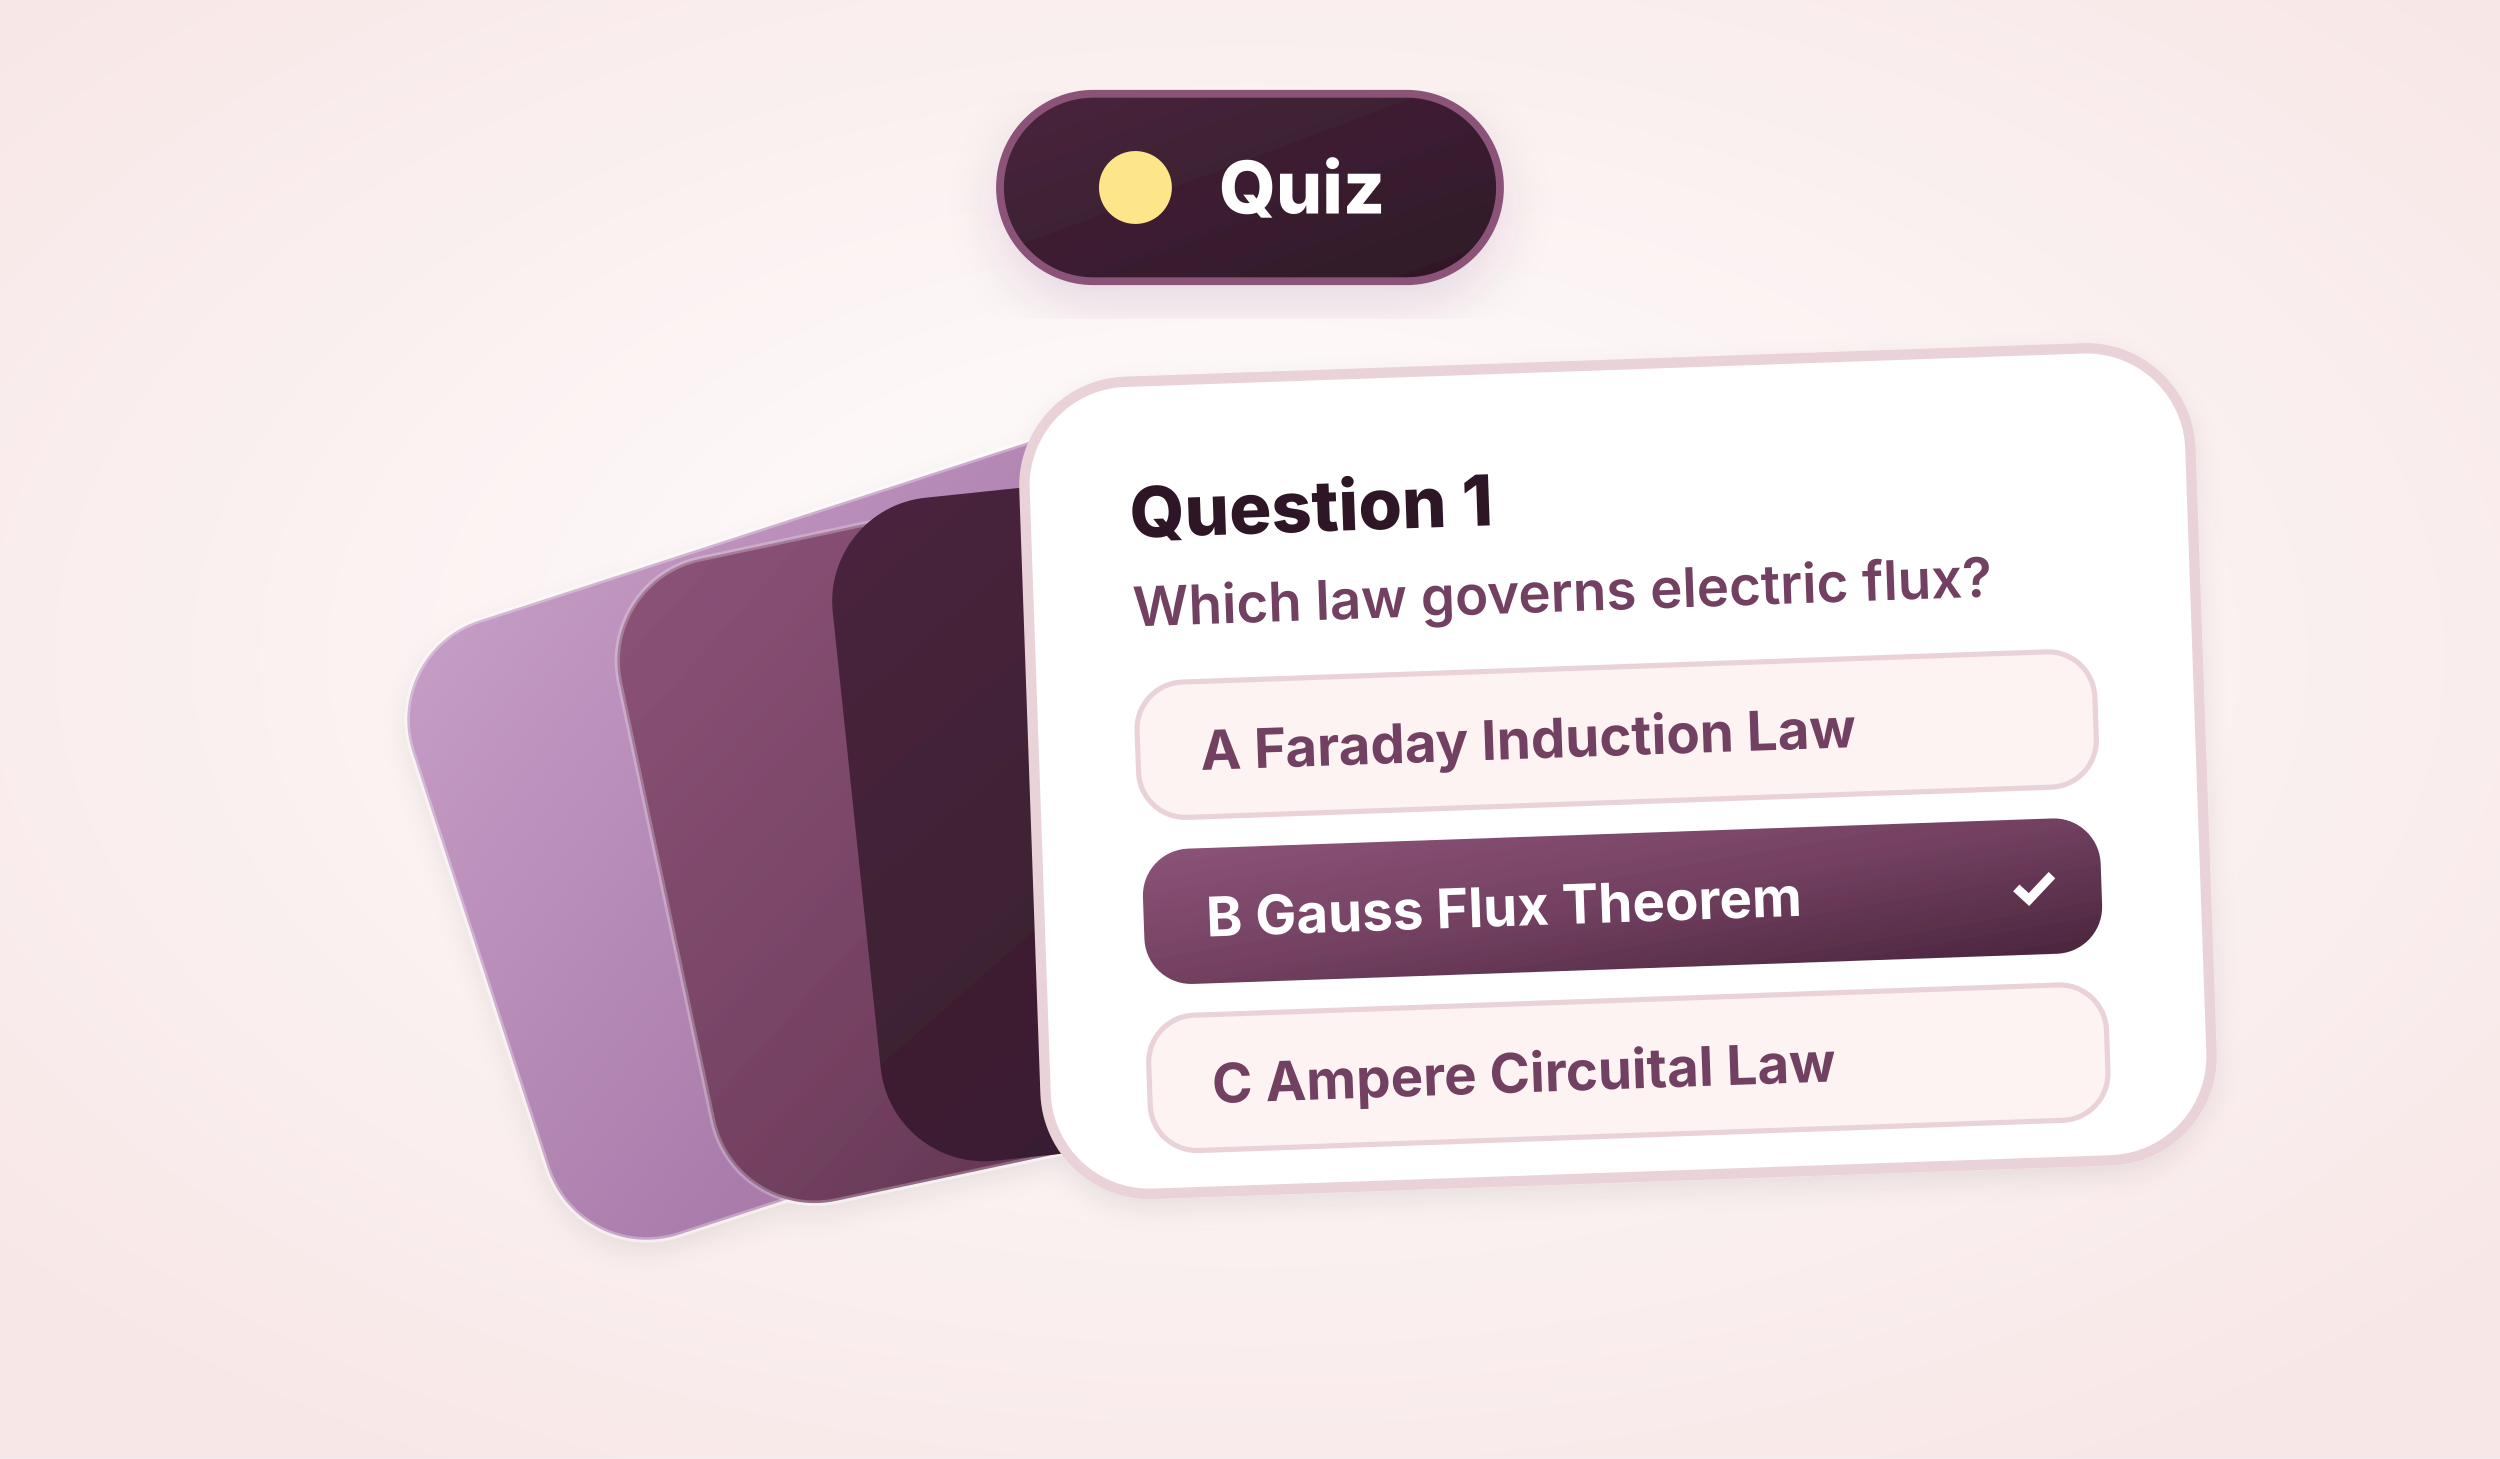
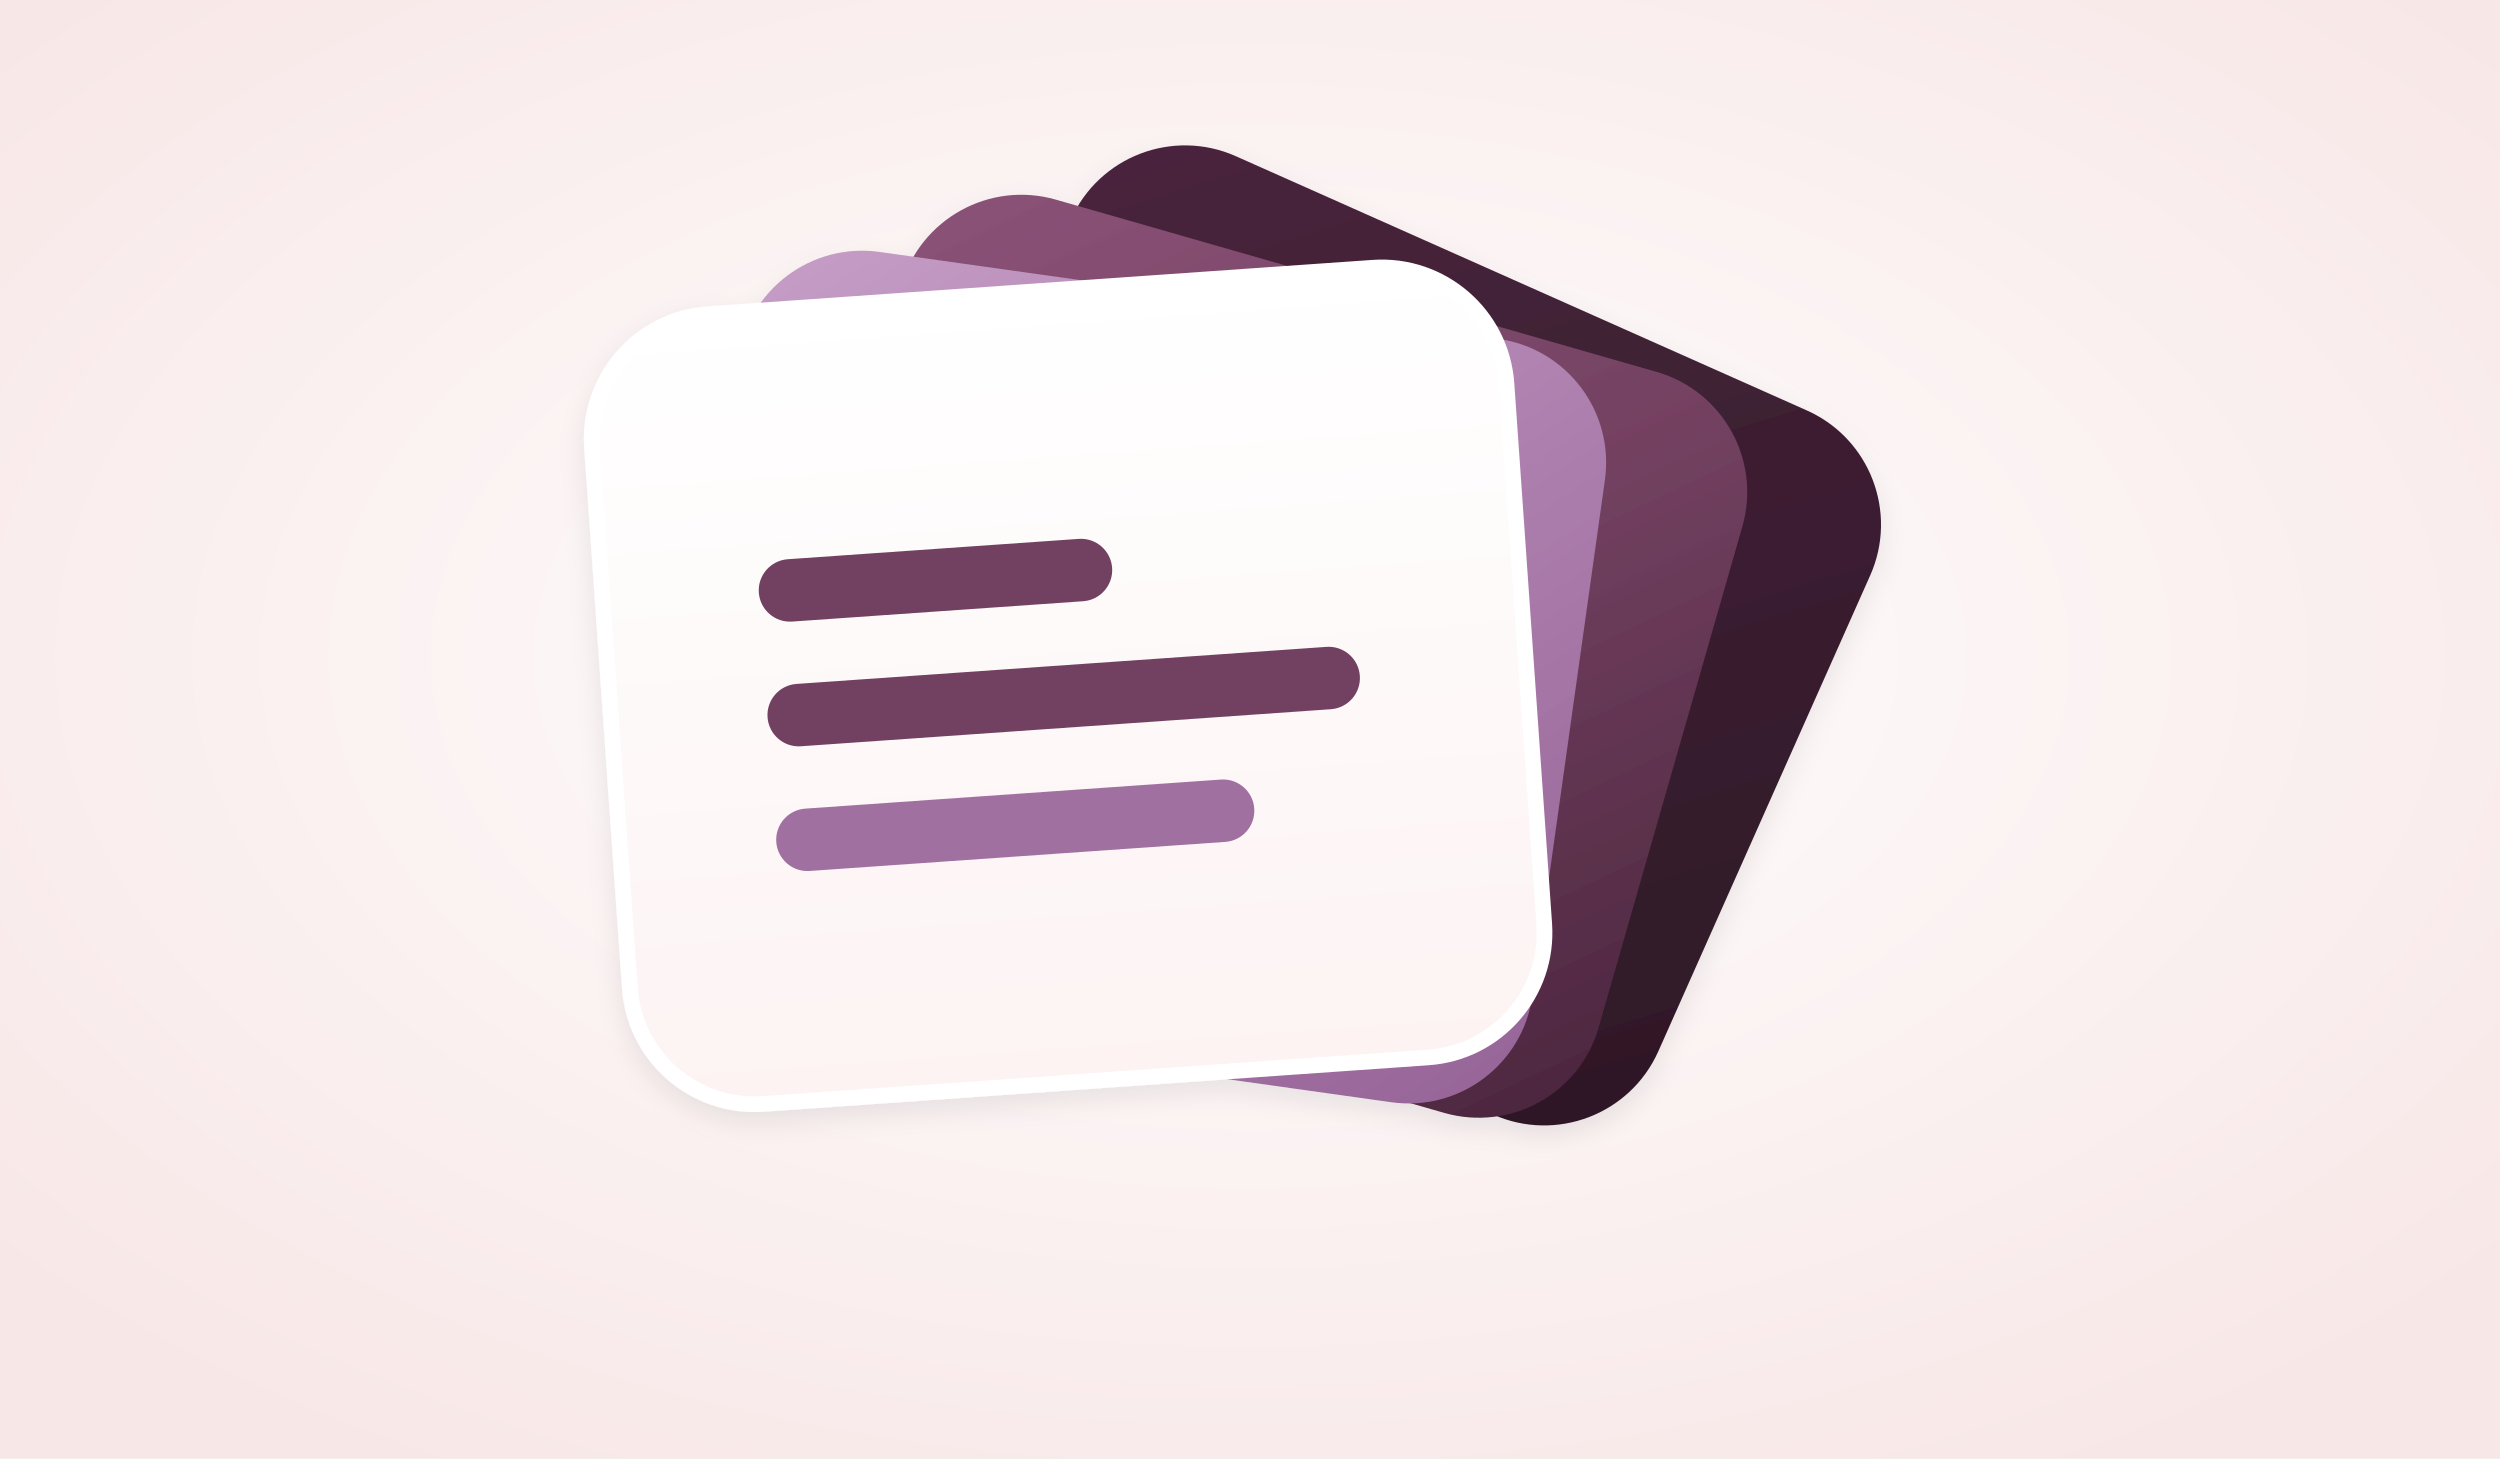
<svg xmlns="http://www.w3.org/2000/svg" viewBox="0 0 480 280" shape-rendering="geometricPrecision" text-rendering="geometricPrecision">
  <defs>
    <radialGradient id="bgGlow" cx="50%" cy="45%" r="65%">
      <stop offset="0%" stop-color="#FFFFFF" />
      <stop offset="100%" stop-color="#F8E7E7" />
    </radialGradient>
    <linearGradient id="plumGrad" x1="0%" y1="0%" x2="100%" y2="100%">
      <stop offset="0%" stop-color="#8C5378" />
      <stop offset="50%" stop-color="#724060" />
      <stop offset="100%" stop-color="#4A253D" />
    </linearGradient>
    <linearGradient id="darkPlumGrad" x1="0%" y1="0%" x2="100%" y2="100%">
      <stop offset="0%" stop-color="#4A253D" />
      <stop offset="100%" stop-color="#2D1826" />
    </linearGradient>
    <linearGradient id="berryGrad" x1="0%" y1="0%" x2="100%" y2="100%">
      <stop offset="0%" stop-color="#C69EC7" />
      <stop offset="100%" stop-color="#966397" />
    </linearGradient>
    <linearGradient id="blushCard" x1="0%" y1="0%" x2="0%" y2="100%">
      <stop offset="0%" stop-color="#FFFFFF" />
      <stop offset="100%" stop-color="#FDF3F3" />
    </linearGradient>
    <filter id="shadow3d" x="-15%" y="-15%" width="135%" height="140%">
      <feDropShadow dx="0" dy="8" stdDeviation="8" flood-color="#522943" flood-opacity="0.16" />
      <feDropShadow dx="0" dy="2" stdDeviation="2.5" flood-color="#2D1826" flood-opacity="0.08" />
    </filter>
    <filter id="softShadow" x="-12%" y="-12%" width="128%" height="132%">
      <feDropShadow dx="0" dy="4" stdDeviation="5" flood-color="#522943" flood-opacity="0.12" />
    </filter>
  </defs>
  <rect width="480" height="280" fill="url(#bgGlow)" />
-   <g filter="url(#softShadow)" transform="translate(192, 18)">
-     <rect width="96" height="36" rx="18" fill="url(#darkPlumGrad)" stroke="#8C5378" stroke-width="1.5" />
-     <circle cx="26" cy="18" r="7" fill="#FDE68A" />
-     <text x="58" y="23" text-anchor="middle" font-family="Inter, system-ui, sans-serif" font-size="14" font-weight="800" fill="#FFFFFF">Quiz</text>
-   </g>
  <g filter="url(#shadow3d)">
-     <rect x="88" y="96" width="170" height="124" rx="20" transform="rotate(-18 173 158)" fill="url(#berryGrad)" stroke="#FFFFFF" stroke-opacity="0.3" />
-     <rect x="126" y="92" width="174" height="126" rx="20" transform="rotate(-12 213 155)" fill="url(#plumGrad)" stroke="#FFFFFF" stroke-opacity="0.25" />
-     <rect x="164" y="88" width="178" height="128" rx="20" transform="rotate(-6 253 152)" fill="url(#darkPlumGrad)" />
-     <g transform="translate(196, 74) rotate(-2)">
-       <rect width="224" height="156" rx="20" fill="#FFFFFF" stroke="#EAD2D9" stroke-width="2" />
-       <text x="20" y="30" font-family="Inter, system-ui, sans-serif" font-size="13.5" font-weight="800" fill="#2D1826">Question 1</text>
-       <text x="20" y="47" font-family="Inter, system-ui, sans-serif" font-size="10.5" font-weight="600" fill="#724060">Which law governs electric flux?</text>
-       <rect x="20" y="58" width="184" height="26" rx="9" fill="#FDF3F3" stroke="#EAD2D9" />
-       <text x="32" y="75" font-family="Inter, system-ui, sans-serif" font-size="10.5" font-weight="700" fill="#724060">A   Faraday Induction Law</text>
-       <rect x="20" y="90" width="184" height="26" rx="9" fill="url(#plumGrad)" />
-       <text x="32" y="107" font-family="Inter, system-ui, sans-serif" font-size="10.5" font-weight="700" fill="#FFFFFF">B   Gauss Flux Theorem</text>
-       <text x="186" y="107" font-family="Inter, system-ui, sans-serif" font-size="11" font-weight="800" fill="#FFFFFF">✓</text>
-       <rect x="20" y="122" width="184" height="26" rx="9" fill="#FDF3F3" stroke="#EAD2D9" />
-       <text x="32" y="139" font-family="Inter, system-ui, sans-serif" font-size="10.5" font-weight="700" fill="#724060">C   Ampere Circuital Law</text>
+     <rect x="178" y="48" width="168" height="148" rx="24" transform="rotate(24 262 122)" fill="url(#darkPlumGrad)" />
+     <rect x="156" y="52" width="168" height="148" rx="24" transform="rotate(16 240 126)" fill="url(#plumGrad)" />
+     <rect x="134" y="56" width="168" height="148" rx="24" transform="rotate(8 218 130)" fill="url(#berryGrad)" />
+     <g transform="translate(112, 62) rotate(-4)">
+       <rect width="176" height="152" rx="24" fill="url(#blushCard)" stroke="#FFFFFF" stroke-width="3" />
+       <rect x="30" y="48" width="68" height="12" rx="6" fill="#724060" />
+       <rect x="30" y="72" width="114" height="12" rx="6" fill="#724060" />
+       <rect x="30" y="96" width="92" height="12" rx="6" fill="#A070A1" />
    </g>
  </g>
</svg>
